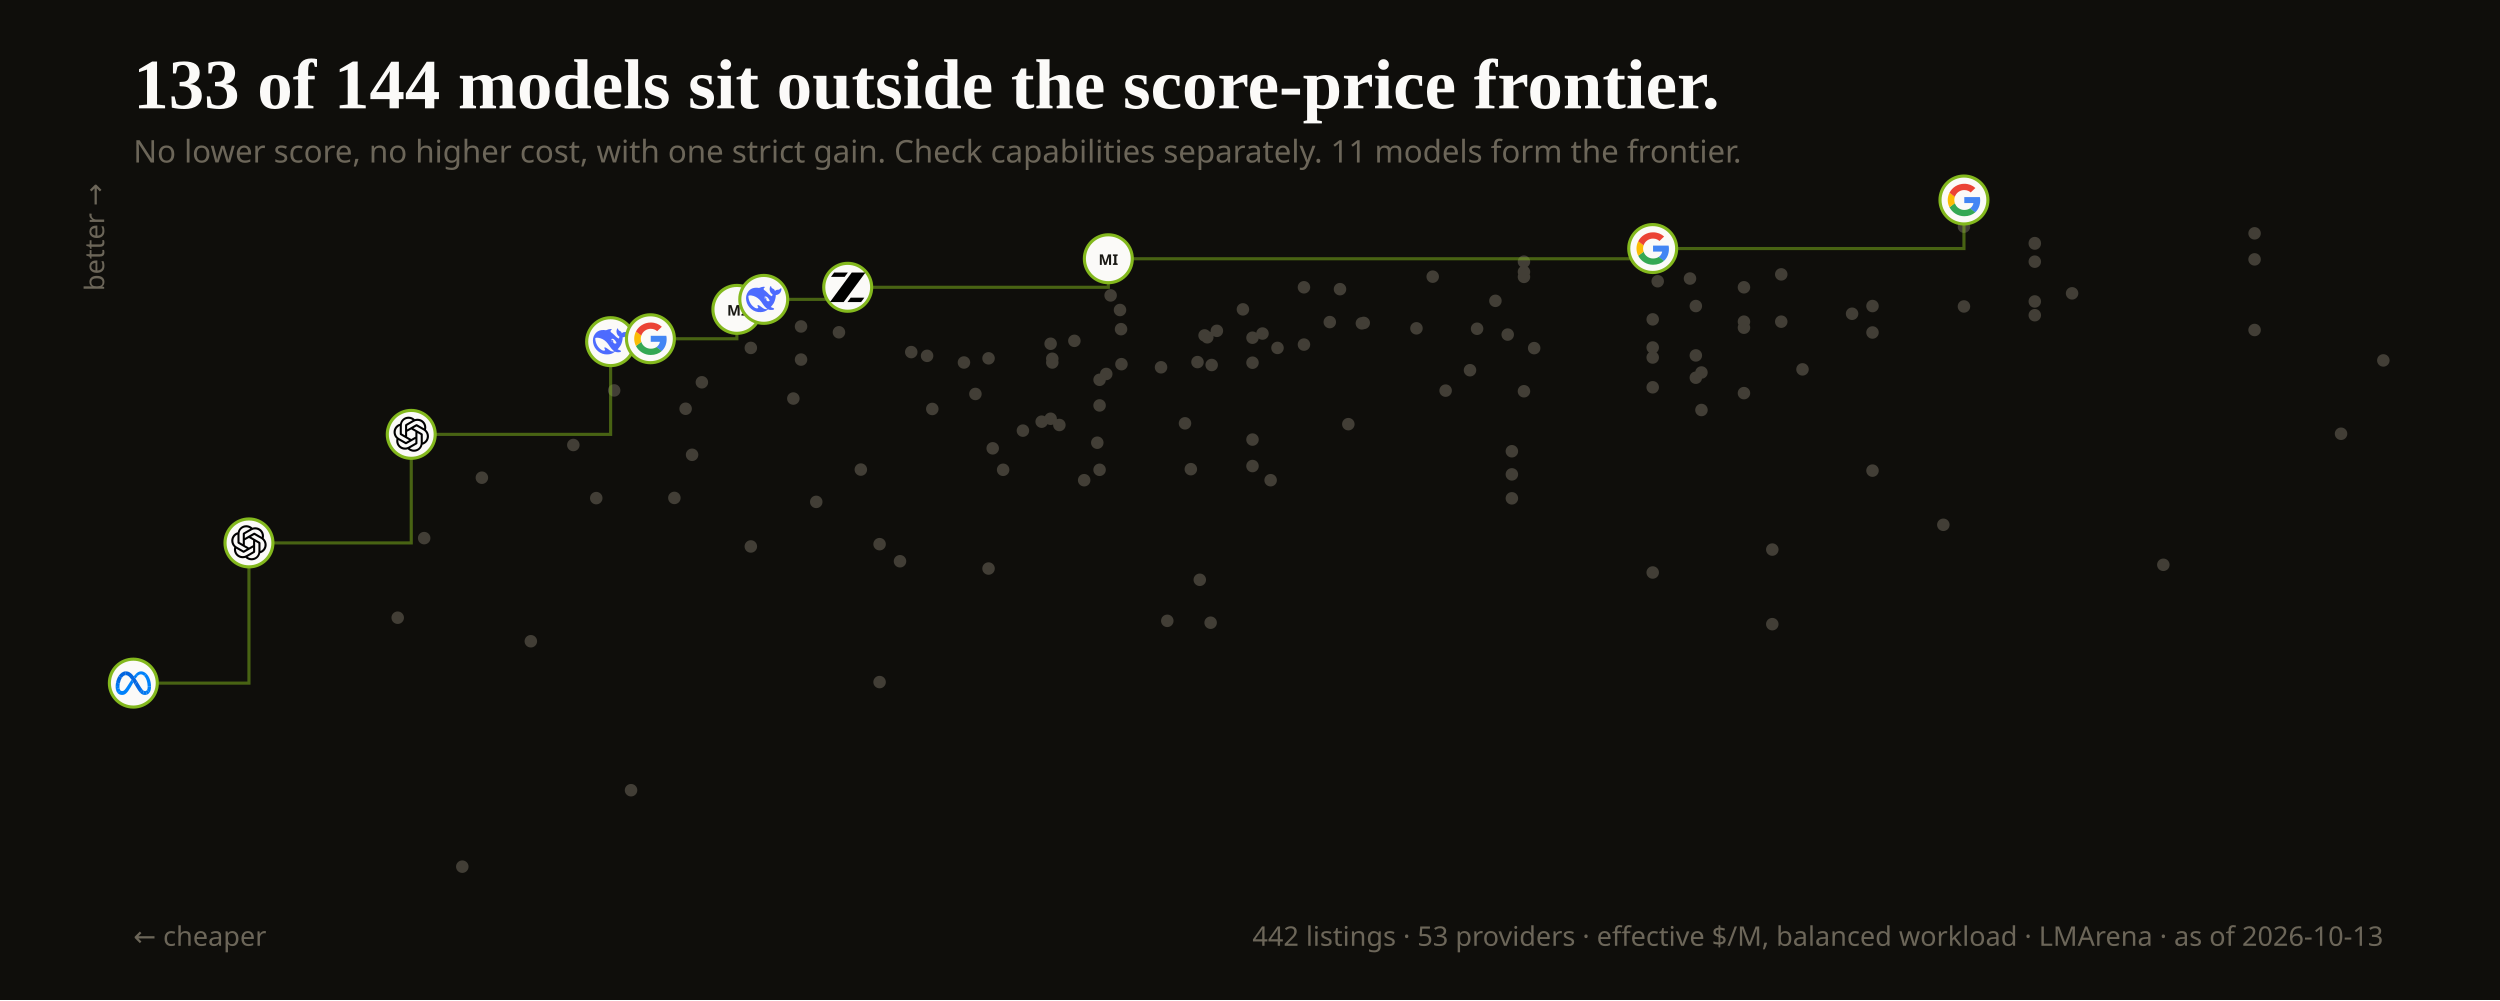
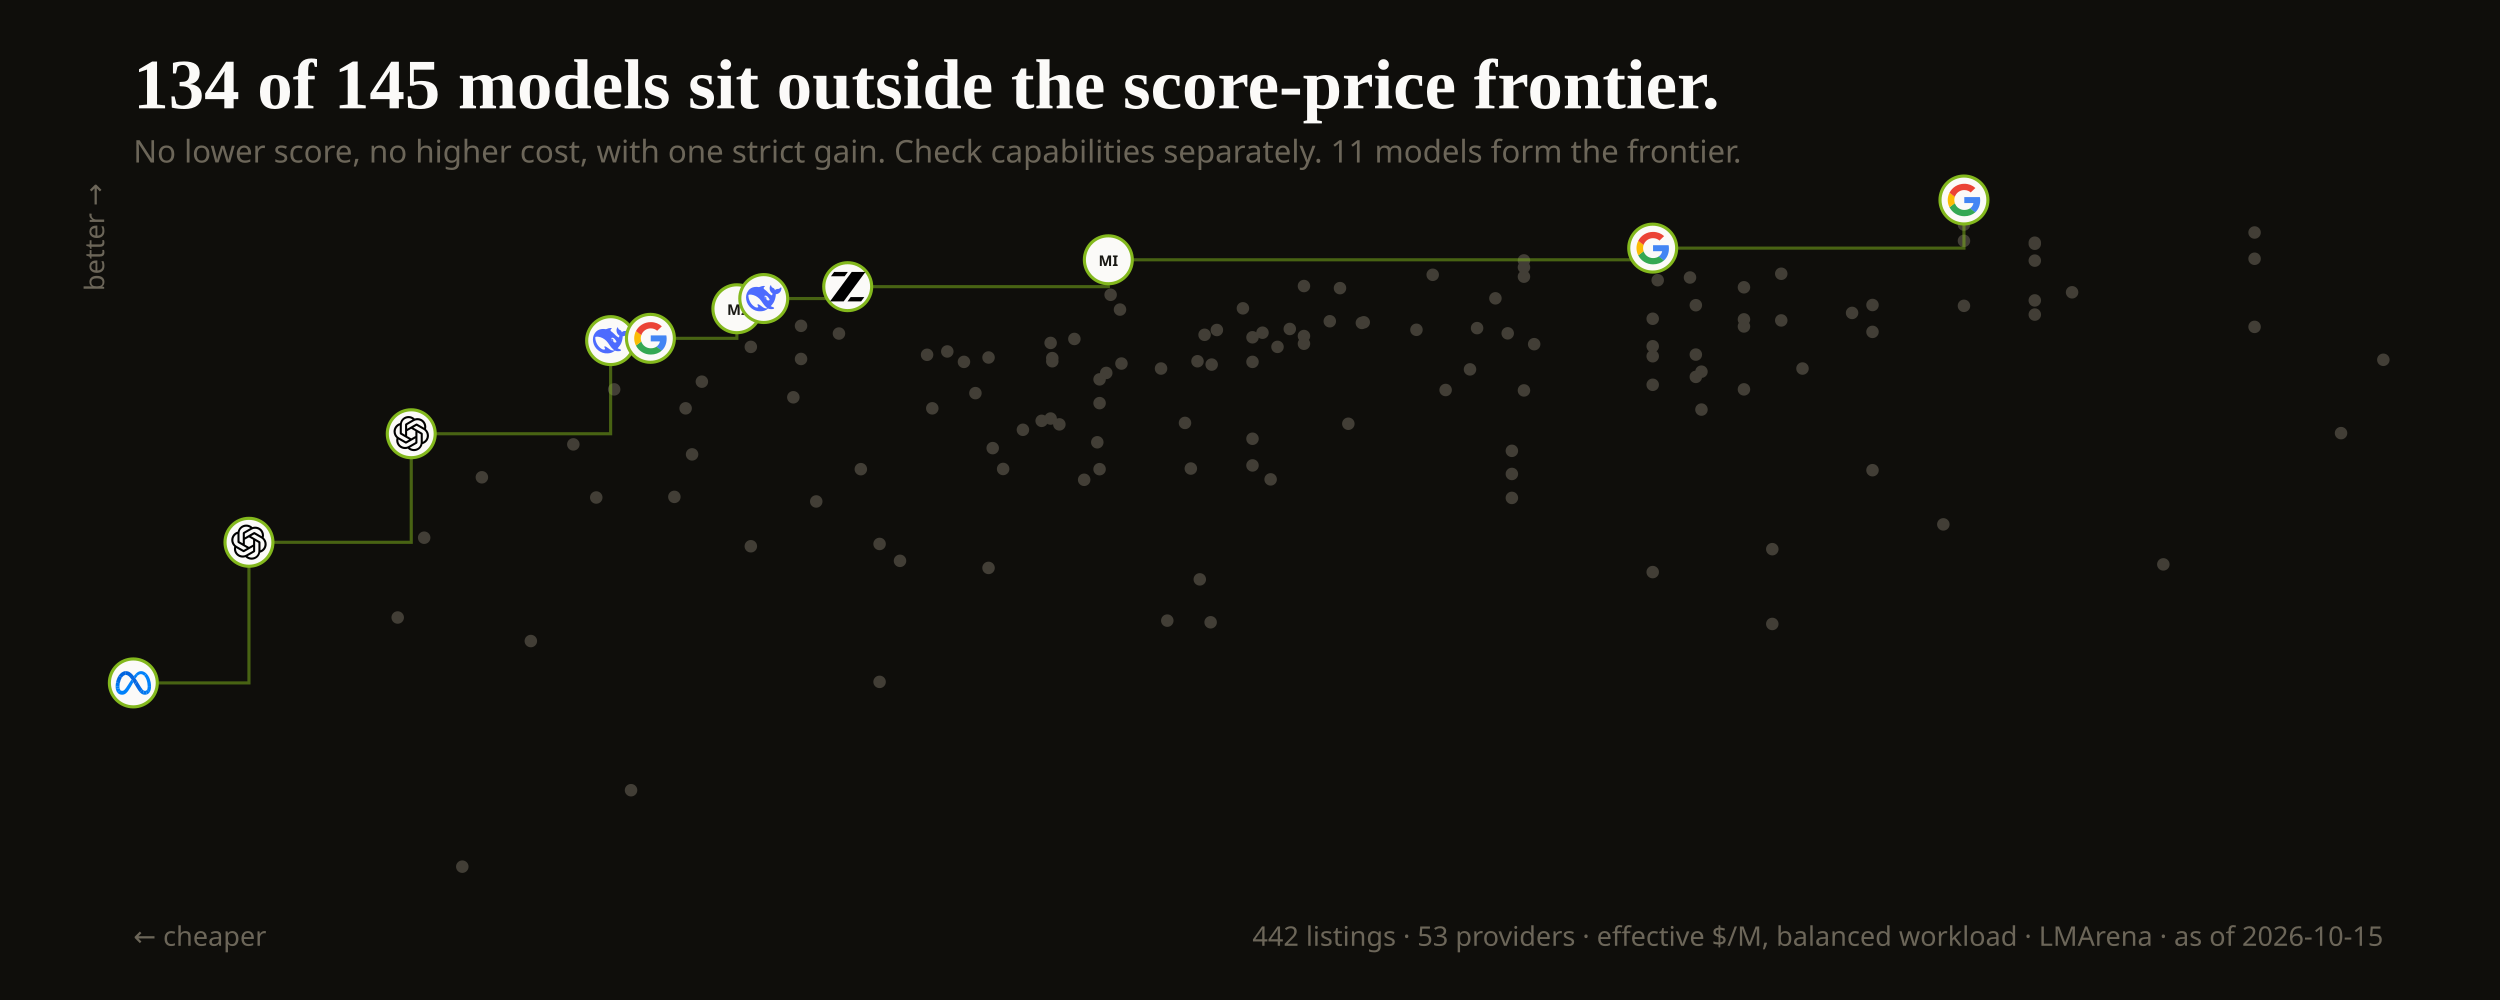
- <svg xmlns="http://www.w3.org/2000/svg" viewBox="0 0 1200 480" width="1200" height="480" role="img" aria-label="133 of 144 rated, priced models are off the score-price frontier. 11 are on it. Capability requirements are separate.">
+ <svg xmlns="http://www.w3.org/2000/svg" viewBox="0 0 1200 480" width="1200" height="480" role="img" aria-label="134 of 145 rated, priced models are off the score-price frontier. 11 are on it. Capability requirements are separate.">
  <rect width="1200" height="480" fill="#0F0E0B" />
-   <text x="64" y="52" fill="#FBFAF8" font-family="Georgia, 'Times New Roman', serif" font-size="34" font-weight="600">133 of 144 models sit outside the score-price frontier.</text>
+   <text x="64" y="52" fill="#FBFAF8" font-family="Georgia, 'Times New Roman', serif" font-size="34" font-weight="600">134 of 145 models sit outside the score-price frontier.</text>
  <text x="64" y="78" fill="#6C6659" font-family="system-ui, sans-serif" font-size="15">No lower score, no higher cost, with one strict gain. Check capabilities separately. 11 models form the frontier.</text>
-   <path d="M679.9 157.6m-3 0a3 3 0 1 0 6 0a3 3 0 1 0 -6 0M736.4 167.1m-3 0a3 3 0 1 0 6 0a3 3 0 1 0 -6 0M837.1 154.4m-3 0a3 3 0 1 0 6 0a3 3 0 1 0 -6 0M837.1 137.9m-3 0a3 3 0 1 0 6 0a3 3 0 1 0 -6 0M380.8 191.3m-3 0a3 3 0 1 0 6 0a3 3 0 1 0 -6 0M837.1 188.7m-3 0a3 3 0 1 0 6 0a3 3 0 1 0 -6 0M942.7 108.8m-3 0a3 3 0 1 0 6 0a3 3 0 1 0 -6 0M793.3 185.9m-3 0a3 3 0 1 0 6 0a3 3 0 1 0 -6 0M1082.2 158.4m-3 0a3 3 0 1 0 6 0a3 3 0 1 0 -6 0M731.5 125.6m-3 0a3 3 0 1 0 6 0a3 3 0 1 0 -6 0M1082.2 112.0m-3 0a3 3 0 1 0 6 0a3 3 0 1 0 -6 0M286.2 239.1m-3 0a3 3 0 1 0 6 0a3 3 0 1 0 -6 0M625.9 137.9m-3 0a3 3 0 1 0 6 0a3 3 0 1 0 -6 0M538.1 158.0m-3 0a3 3 0 1 0 6 0a3 3 0 1 0 -6 0M793.3 128.0m-3 0a3 3 0 1 0 6 0a3 3 0 1 0 -6 0M793.3 166.8m-3 0a3 3 0 1 0 6 0a3 3 0 1 0 -6 0M527.8 194.6m-3 0a3 3 0 1 0 6 0a3 3 0 1 0 -6 0M731.5 130.5m-3 0a3 3 0 1 0 6 0a3 3 0 1 0 -6 0M557.3 176.3m-3 0a3 3 0 1 0 6 0a3 3 0 1 0 -6 0M976.7 116.9m-3 0a3 3 0 1 0 6 0a3 3 0 1 0 -6 0M687.7 132.8m-3 0a3 3 0 1 0 6 0a3 3 0 1 0 -6 0M601.2 162.1m-3 0a3 3 0 1 0 6 0a3 3 0 1 0 -6 0M709.0 157.8m-3 0a3 3 0 1 0 6 0a3 3 0 1 0 -6 0M795.7 135.0m-3 0a3 3 0 1 0 6 0a3 3 0 1 0 -6 0M731.5 132.9m-3 0a3 3 0 1 0 6 0a3 3 0 1 0 -6 0M504.3 165.0m-3 0a3 3 0 1 0 6 0a3 3 0 1 0 -6 0M855.0 154.4m-3 0a3 3 0 1 0 6 0a3 3 0 1 0 -6 0M942.7 147.1m-3 0a3 3 0 1 0 6 0a3 3 0 1 0 -6 0M793.3 153.3m-3 0a3 3 0 1 0 6 0a3 3 0 1 0 -6 0M402.7 159.5m-3 0a3 3 0 1 0 6 0a3 3 0 1 0 -6 0M837.1 157.3m-3 0a3 3 0 1 0 6 0a3 3 0 1 0 -6 0M643.2 138.8m-3 0a3 3 0 1 0 6 0a3 3 0 1 0 -6 0M1082.2 124.5m-3 0a3 3 0 1 0 6 0a3 3 0 1 0 -6 0M537.6 148.8m-3 0a3 3 0 1 0 6 0a3 3 0 1 0 -6 0M515.7 163.6m-3 0a3 3 0 1 0 6 0a3 3 0 1 0 -6 0M976.7 144.7m-3 0a3 3 0 1 0 6 0a3 3 0 1 0 -6 0M811.2 133.7m-3 0a3 3 0 1 0 6 0a3 3 0 1 0 -6 0M693.9 187.5m-3 0a3 3 0 1 0 6 0a3 3 0 1 0 -6 0M793.3 171.6m-3 0a3 3 0 1 0 6 0a3 3 0 1 0 -6 0M994.6 140.8m-3 0a3 3 0 1 0 6 0a3 3 0 1 0 -6 0M654.6 155.0m-3 0a3 3 0 1 0 6 0a3 3 0 1 0 -6 0M533.1 141.8m-3 0a3 3 0 1 0 6 0a3 3 0 1 0 -6 0M360.4 167.0m-3 0a3 3 0 1 0 6 0a3 3 0 1 0 -6 0M596.6 148.5m-3 0a3 3 0 1 0 6 0a3 3 0 1 0 -6 0M976.7 125.6m-3 0a3 3 0 1 0 6 0a3 3 0 1 0 -6 0M717.8 144.4m-3 0a3 3 0 1 0 6 0a3 3 0 1 0 -6 0M384.5 156.7m-3 0a3 3 0 1 0 6 0a3 3 0 1 0 -6 0M578.2 161.0m-3 0a3 3 0 1 0 6 0a3 3 0 1 0 -6 0M723.7 160.6m-3 0a3 3 0 1 0 6 0a3 3 0 1 0 -6 0M481.5 225.5m-3 0a3 3 0 1 0 6 0a3 3 0 1 0 -6 0M527.8 182.3m-3 0a3 3 0 1 0 6 0a3 3 0 1 0 -6 0M508.5 204.0m-3 0a3 3 0 1 0 6 0a3 3 0 1 0 -6 0M705.6 177.7m-3 0a3 3 0 1 0 6 0a3 3 0 1 0 -6 0M889.0 150.6m-3 0a3 3 0 1 0 6 0a3 3 0 1 0 -6 0M476.5 215.2m-3 0a3 3 0 1 0 6 0a3 3 0 1 0 -6 0M538.3 174.8m-3 0a3 3 0 1 0 6 0a3 3 0 1 0 -6 0M468.2 189.1m-3 0a3 3 0 1 0 6 0a3 3 0 1 0 -6 0M531.0 179.5m-3 0a3 3 0 1 0 6 0a3 3 0 1 0 -6 0M574.8 173.8m-3 0a3 3 0 1 0 6 0a3 3 0 1 0 -6 0M294.8 187.4m-3 0a3 3 0 1 0 6 0a3 3 0 1 0 -6 0M855.0 131.7m-3 0a3 3 0 1 0 6 0a3 3 0 1 0 -6 0M898.8 146.9m-3 0a3 3 0 1 0 6 0a3 3 0 1 0 -6 0M606.0 160.1m-3 0a3 3 0 1 0 6 0a3 3 0 1 0 -6 0M526.7 212.5m-3 0a3 3 0 1 0 6 0a3 3 0 1 0 -6 0M638.3 154.6m-3 0a3 3 0 1 0 6 0a3 3 0 1 0 -6 0M976.7 116.7m-3 0a3 3 0 1 0 6 0a3 3 0 1 0 -6 0M336.9 183.5m-3 0a3 3 0 1 0 6 0a3 3 0 1 0 -6 0M653.7 155.2m-3 0a3 3 0 1 0 6 0a3 3 0 1 0 -6 0M332.2 218.3m-3 0a3 3 0 1 0 6 0a3 3 0 1 0 -6 0M579.5 161.9m-3 0a3 3 0 1 0 6 0a3 3 0 1 0 -6 0M865.2 177.3m-3 0a3 3 0 1 0 6 0a3 3 0 1 0 -6 0M504.3 201.0m-3 0a3 3 0 1 0 6 0a3 3 0 1 0 -6 0M601.2 211.0m-3 0a3 3 0 1 0 6 0a3 3 0 1 0 -6 0M437.4 169.0m-3 0a3 3 0 1 0 6 0a3 3 0 1 0 -6 0M976.7 151.3m-3 0a3 3 0 1 0 6 0a3 3 0 1 0 -6 0M814.0 170.6m-3 0a3 3 0 1 0 6 0a3 3 0 1 0 -6 0M527.8 225.5m-3 0a3 3 0 1 0 6 0a3 3 0 1 0 -6 0M731.5 187.8m-3 0a3 3 0 1 0 6 0a3 3 0 1 0 -6 0M584.1 158.8m-3 0a3 3 0 1 0 6 0a3 3 0 1 0 -6 0M898.8 159.6m-3 0a3 3 0 1 0 6 0a3 3 0 1 0 -6 0M445.0 170.8m-3 0a3 3 0 1 0 6 0a3 3 0 1 0 -6 0M474.5 172.0m-3 0a3 3 0 1 0 6 0a3 3 0 1 0 -6 0M505.1 174.0m-3 0a3 3 0 1 0 6 0a3 3 0 1 0 -6 0M491.0 206.7m-3 0a3 3 0 1 0 6 0a3 3 0 1 0 -6 0M462.7 174.0m-3 0a3 3 0 1 0 6 0a3 3 0 1 0 -6 0M505.1 172.2m-3 0a3 3 0 1 0 6 0a3 3 0 1 0 -6 0M609.9 230.5m-3 0a3 3 0 1 0 6 0a3 3 0 1 0 -6 0M814.0 181.3m-3 0a3 3 0 1 0 6 0a3 3 0 1 0 -6 0M568.8 203.2m-3 0a3 3 0 1 0 6 0a3 3 0 1 0 -6 0M323.7 239.0m-3 0a3 3 0 1 0 6 0a3 3 0 1 0 -6 0M1144.0 173.0m-3 0a3 3 0 1 0 6 0a3 3 0 1 0 -6 0M329.1 196.2m-3 0a3 3 0 1 0 6 0a3 3 0 1 0 -6 0M625.9 165.4m-3 0a3 3 0 1 0 6 0a3 3 0 1 0 -6 0M447.5 196.3m-3 0a3 3 0 1 0 6 0a3 3 0 1 0 -6 0M581.6 175.2m-3 0a3 3 0 1 0 6 0a3 3 0 1 0 -6 0M384.5 172.6m-3 0a3 3 0 1 0 6 0a3 3 0 1 0 -6 0M601.2 223.7m-3 0a3 3 0 1 0 6 0a3 3 0 1 0 -6 0M601.2 174.1m-3 0a3 3 0 1 0 6 0a3 3 0 1 0 -6 0M814.0 146.9m-3 0a3 3 0 1 0 6 0a3 3 0 1 0 -6 0M613.2 167.0m-3 0a3 3 0 1 0 6 0a3 3 0 1 0 -6 0M898.8 225.9m-3 0a3 3 0 1 0 6 0a3 3 0 1 0 -6 0M391.8 240.9m-3 0a3 3 0 1 0 6 0a3 3 0 1 0 -6 0M413.2 225.4m-3 0a3 3 0 1 0 6 0a3 3 0 1 0 -6 0M816.7 178.8m-3 0a3 3 0 1 0 6 0a3 3 0 1 0 -6 0M725.7 216.6m-3 0a3 3 0 1 0 6 0a3 3 0 1 0 -6 0M816.7 196.8m-3 0a3 3 0 1 0 6 0a3 3 0 1 0 -6 0M571.6 225.2m-3 0a3 3 0 1 0 6 0a3 3 0 1 0 -6 0M360.4 262.3m-3 0a3 3 0 1 0 6 0a3 3 0 1 0 -6 0M500.0 202.4m-3 0a3 3 0 1 0 6 0a3 3 0 1 0 -6 0M203.6 258.3m-3 0a3 3 0 1 0 6 0a3 3 0 1 0 -6 0M231.3 229.3m-3 0a3 3 0 1 0 6 0a3 3 0 1 0 -6 0M275.2 213.6m-3 0a3 3 0 1 0 6 0a3 3 0 1 0 -6 0M725.7 227.7m-3 0a3 3 0 1 0 6 0a3 3 0 1 0 -6 0M725.7 239.2m-3 0a3 3 0 1 0 6 0a3 3 0 1 0 -6 0M190.9 296.5m-3 0a3 3 0 1 0 6 0a3 3 0 1 0 -6 0M647.2 203.6m-3 0a3 3 0 1 0 6 0a3 3 0 1 0 -6 0M254.8 307.8m-3 0a3 3 0 1 0 6 0a3 3 0 1 0 -6 0M520.4 230.5m-3 0a3 3 0 1 0 6 0a3 3 0 1 0 -6 0M1123.7 208.2m-3 0a3 3 0 1 0 6 0a3 3 0 1 0 -6 0M432.0 269.4m-3 0a3 3 0 1 0 6 0a3 3 0 1 0 -6 0M793.3 274.8m-3 0a3 3 0 1 0 6 0a3 3 0 1 0 -6 0M581.1 298.9m-3 0a3 3 0 1 0 6 0a3 3 0 1 0 -6 0M221.9 416.0m-3 0a3 3 0 1 0 6 0a3 3 0 1 0 -6 0M302.9 379.3m-3 0a3 3 0 1 0 6 0a3 3 0 1 0 -6 0M474.5 272.9m-3 0a3 3 0 1 0 6 0a3 3 0 1 0 -6 0M422.2 327.4m-3 0a3 3 0 1 0 6 0a3 3 0 1 0 -6 0M850.7 299.6m-3 0a3 3 0 1 0 6 0a3 3 0 1 0 -6 0M850.7 263.8m-3 0a3 3 0 1 0 6 0a3 3 0 1 0 -6 0M575.9 278.3m-3 0a3 3 0 1 0 6 0a3 3 0 1 0 -6 0M422.2 261.2m-3 0a3 3 0 1 0 6 0a3 3 0 1 0 -6 0M560.3 298.0m-3 0a3 3 0 1 0 6 0a3 3 0 1 0 -6 0M932.8 251.9m-3 0a3 3 0 1 0 6 0a3 3 0 1 0 -6 0M1038.4 271.1m-3 0a3 3 0 1 0 6 0a3 3 0 1 0 -6 0" fill="#6C6659" fill-opacity="0.55" />
-   <path d="M64.0 327.9L119.5 327.9L119.5 260.6L197.4 260.6L197.4 208.5L293.1 208.5L293.1 164.0L312.2 164.0L312.2 162.6L353.7 162.6L353.7 148.5L366.6 148.5L366.6 143.7L406.9 143.7L406.9 137.9L532.0 137.9L532.0 124.2L793.3 124.2L793.3 119.3L942.7 119.3L942.7 96.0" fill="none" stroke="#83B81D" stroke-width="1.5" stroke-opacity="0.5" />
-   <circle cx="64.0" cy="327.9" r="11.5" fill="#FBFAF8" />
-   <circle cx="64.0" cy="327.9" r="11.5" fill="none" stroke="#83B81D" stroke-width="1.5" />
-   <svg x="55.5" y="319.4" width="17" height="17" viewBox="0 0 24 24">
+   <path d="M942.7 115.6m-3 0a3 3 0 1 0 6 0a3 3 0 1 0 -6 0M679.9 158.3m-3 0a3 3 0 1 0 6 0a3 3 0 1 0 -6 0M736.4 165.2m-3 0a3 3 0 1 0 6 0a3 3 0 1 0 -6 0M837.1 153.3m-3 0a3 3 0 1 0 6 0a3 3 0 1 0 -6 0M837.1 137.9m-3 0a3 3 0 1 0 6 0a3 3 0 1 0 -6 0M380.8 190.7m-3 0a3 3 0 1 0 6 0a3 3 0 1 0 -6 0M837.1 186.9m-3 0a3 3 0 1 0 6 0a3 3 0 1 0 -6 0M942.7 107.8m-3 0a3 3 0 1 0 6 0a3 3 0 1 0 -6 0M793.3 184.7m-3 0a3 3 0 1 0 6 0a3 3 0 1 0 -6 0M1082.2 156.9m-3 0a3 3 0 1 0 6 0a3 3 0 1 0 -6 0M731.5 125.0m-3 0a3 3 0 1 0 6 0a3 3 0 1 0 -6 0M1082.2 111.6m-3 0a3 3 0 1 0 6 0a3 3 0 1 0 -6 0M286.2 238.8m-3 0a3 3 0 1 0 6 0a3 3 0 1 0 -6 0M625.9 137.3m-3 0a3 3 0 1 0 6 0a3 3 0 1 0 -6 0M619.1 157.9m-3 0a3 3 0 1 0 6 0a3 3 0 1 0 -6 0M793.3 126.8m-3 0a3 3 0 1 0 6 0a3 3 0 1 0 -6 0M793.3 166.2m-3 0a3 3 0 1 0 6 0a3 3 0 1 0 -6 0M527.8 193.5m-3 0a3 3 0 1 0 6 0a3 3 0 1 0 -6 0M731.5 128.3m-3 0a3 3 0 1 0 6 0a3 3 0 1 0 -6 0M557.3 176.9m-3 0a3 3 0 1 0 6 0a3 3 0 1 0 -6 0M976.7 116.5m-3 0a3 3 0 1 0 6 0a3 3 0 1 0 -6 0M687.7 131.9m-3 0a3 3 0 1 0 6 0a3 3 0 1 0 -6 0M601.2 161.9m-3 0a3 3 0 1 0 6 0a3 3 0 1 0 -6 0M709.0 157.5m-3 0a3 3 0 1 0 6 0a3 3 0 1 0 -6 0M795.7 134.5m-3 0a3 3 0 1 0 6 0a3 3 0 1 0 -6 0M731.5 132.8m-3 0a3 3 0 1 0 6 0a3 3 0 1 0 -6 0M504.3 164.6m-3 0a3 3 0 1 0 6 0a3 3 0 1 0 -6 0M855.0 153.8m-3 0a3 3 0 1 0 6 0a3 3 0 1 0 -6 0M942.7 146.8m-3 0a3 3 0 1 0 6 0a3 3 0 1 0 -6 0M793.3 153.0m-3 0a3 3 0 1 0 6 0a3 3 0 1 0 -6 0M402.7 160.1m-3 0a3 3 0 1 0 6 0a3 3 0 1 0 -6 0M837.1 156.7m-3 0a3 3 0 1 0 6 0a3 3 0 1 0 -6 0M643.2 138.3m-3 0a3 3 0 1 0 6 0a3 3 0 1 0 -6 0M1082.2 124.2m-3 0a3 3 0 1 0 6 0a3 3 0 1 0 -6 0M537.6 148.6m-3 0a3 3 0 1 0 6 0a3 3 0 1 0 -6 0M515.7 162.7m-3 0a3 3 0 1 0 6 0a3 3 0 1 0 -6 0M976.7 144.2m-3 0a3 3 0 1 0 6 0a3 3 0 1 0 -6 0M811.2 133.2m-3 0a3 3 0 1 0 6 0a3 3 0 1 0 -6 0M693.9 187.2m-3 0a3 3 0 1 0 6 0a3 3 0 1 0 -6 0M793.3 171.0m-3 0a3 3 0 1 0 6 0a3 3 0 1 0 -6 0M994.6 140.3m-3 0a3 3 0 1 0 6 0a3 3 0 1 0 -6 0M654.6 154.7m-3 0a3 3 0 1 0 6 0a3 3 0 1 0 -6 0M533.1 141.5m-3 0a3 3 0 1 0 6 0a3 3 0 1 0 -6 0M360.4 166.5m-3 0a3 3 0 1 0 6 0a3 3 0 1 0 -6 0M596.6 148.0m-3 0a3 3 0 1 0 6 0a3 3 0 1 0 -6 0M976.7 125.1m-3 0a3 3 0 1 0 6 0a3 3 0 1 0 -6 0M717.8 143.2m-3 0a3 3 0 1 0 6 0a3 3 0 1 0 -6 0M384.5 156.4m-3 0a3 3 0 1 0 6 0a3 3 0 1 0 -6 0M578.2 160.7m-3 0a3 3 0 1 0 6 0a3 3 0 1 0 -6 0M723.7 160.0m-3 0a3 3 0 1 0 6 0a3 3 0 1 0 -6 0M481.5 225.1m-3 0a3 3 0 1 0 6 0a3 3 0 1 0 -6 0M527.8 182.1m-3 0a3 3 0 1 0 6 0a3 3 0 1 0 -6 0M508.5 203.7m-3 0a3 3 0 1 0 6 0a3 3 0 1 0 -6 0M705.6 177.3m-3 0a3 3 0 1 0 6 0a3 3 0 1 0 -6 0M889.0 150.2m-3 0a3 3 0 1 0 6 0a3 3 0 1 0 -6 0M476.5 215.1m-3 0a3 3 0 1 0 6 0a3 3 0 1 0 -6 0M538.3 174.5m-3 0a3 3 0 1 0 6 0a3 3 0 1 0 -6 0M468.2 188.7m-3 0a3 3 0 1 0 6 0a3 3 0 1 0 -6 0M531.0 179.0m-3 0a3 3 0 1 0 6 0a3 3 0 1 0 -6 0M574.8 173.4m-3 0a3 3 0 1 0 6 0a3 3 0 1 0 -6 0M294.8 186.9m-3 0a3 3 0 1 0 6 0a3 3 0 1 0 -6 0M855.0 131.4m-3 0a3 3 0 1 0 6 0a3 3 0 1 0 -6 0M898.8 146.4m-3 0a3 3 0 1 0 6 0a3 3 0 1 0 -6 0M606.0 159.7m-3 0a3 3 0 1 0 6 0a3 3 0 1 0 -6 0M526.7 212.3m-3 0a3 3 0 1 0 6 0a3 3 0 1 0 -6 0M638.3 154.2m-3 0a3 3 0 1 0 6 0a3 3 0 1 0 -6 0M976.7 117.0m-3 0a3 3 0 1 0 6 0a3 3 0 1 0 -6 0M336.9 183.2m-3 0a3 3 0 1 0 6 0a3 3 0 1 0 -6 0M653.7 155.0m-3 0a3 3 0 1 0 6 0a3 3 0 1 0 -6 0M332.2 218.1m-3 0a3 3 0 1 0 6 0a3 3 0 1 0 -6 0M625.9 161.3m-3 0a3 3 0 1 0 6 0a3 3 0 1 0 -6 0M865.2 176.9m-3 0a3 3 0 1 0 6 0a3 3 0 1 0 -6 0M504.3 200.9m-3 0a3 3 0 1 0 6 0a3 3 0 1 0 -6 0M601.2 210.6m-3 0a3 3 0 1 0 6 0a3 3 0 1 0 -6 0M454.7 168.7m-3 0a3 3 0 1 0 6 0a3 3 0 1 0 -6 0M976.7 151.0m-3 0a3 3 0 1 0 6 0a3 3 0 1 0 -6 0M814.0 170.2m-3 0a3 3 0 1 0 6 0a3 3 0 1 0 -6 0M527.8 225.2m-3 0a3 3 0 1 0 6 0a3 3 0 1 0 -6 0M731.5 187.4m-3 0a3 3 0 1 0 6 0a3 3 0 1 0 -6 0M584.1 158.4m-3 0a3 3 0 1 0 6 0a3 3 0 1 0 -6 0M898.8 159.3m-3 0a3 3 0 1 0 6 0a3 3 0 1 0 -6 0M445.0 170.3m-3 0a3 3 0 1 0 6 0a3 3 0 1 0 -6 0M474.5 171.6m-3 0a3 3 0 1 0 6 0a3 3 0 1 0 -6 0M505.1 173.4m-3 0a3 3 0 1 0 6 0a3 3 0 1 0 -6 0M491.0 206.3m-3 0a3 3 0 1 0 6 0a3 3 0 1 0 -6 0M462.7 173.7m-3 0a3 3 0 1 0 6 0a3 3 0 1 0 -6 0M505.1 171.9m-3 0a3 3 0 1 0 6 0a3 3 0 1 0 -6 0M609.9 230.1m-3 0a3 3 0 1 0 6 0a3 3 0 1 0 -6 0M814.0 180.9m-3 0a3 3 0 1 0 6 0a3 3 0 1 0 -6 0M568.8 203.0m-3 0a3 3 0 1 0 6 0a3 3 0 1 0 -6 0M323.7 238.5m-3 0a3 3 0 1 0 6 0a3 3 0 1 0 -6 0M1144.0 172.7m-3 0a3 3 0 1 0 6 0a3 3 0 1 0 -6 0M329.1 196.0m-3 0a3 3 0 1 0 6 0a3 3 0 1 0 -6 0M625.9 165.0m-3 0a3 3 0 1 0 6 0a3 3 0 1 0 -6 0M447.5 196.0m-3 0a3 3 0 1 0 6 0a3 3 0 1 0 -6 0M581.6 175.0m-3 0a3 3 0 1 0 6 0a3 3 0 1 0 -6 0M384.5 172.3m-3 0a3 3 0 1 0 6 0a3 3 0 1 0 -6 0M601.2 223.4m-3 0a3 3 0 1 0 6 0a3 3 0 1 0 -6 0M601.2 173.7m-3 0a3 3 0 1 0 6 0a3 3 0 1 0 -6 0M814.0 146.5m-3 0a3 3 0 1 0 6 0a3 3 0 1 0 -6 0M613.2 166.5m-3 0a3 3 0 1 0 6 0a3 3 0 1 0 -6 0M898.8 225.7m-3 0a3 3 0 1 0 6 0a3 3 0 1 0 -6 0M391.8 240.7m-3 0a3 3 0 1 0 6 0a3 3 0 1 0 -6 0M413.2 225.2m-3 0a3 3 0 1 0 6 0a3 3 0 1 0 -6 0M816.7 178.4m-3 0a3 3 0 1 0 6 0a3 3 0 1 0 -6 0M725.7 216.4m-3 0a3 3 0 1 0 6 0a3 3 0 1 0 -6 0M816.7 196.6m-3 0a3 3 0 1 0 6 0a3 3 0 1 0 -6 0M571.6 224.9m-3 0a3 3 0 1 0 6 0a3 3 0 1 0 -6 0M360.4 262.2m-3 0a3 3 0 1 0 6 0a3 3 0 1 0 -6 0M500.0 202.0m-3 0a3 3 0 1 0 6 0a3 3 0 1 0 -6 0M203.6 258.1m-3 0a3 3 0 1 0 6 0a3 3 0 1 0 -6 0M231.3 229.1m-3 0a3 3 0 1 0 6 0a3 3 0 1 0 -6 0M275.2 213.3m-3 0a3 3 0 1 0 6 0a3 3 0 1 0 -6 0M725.7 227.5m-3 0a3 3 0 1 0 6 0a3 3 0 1 0 -6 0M725.7 239.0m-3 0a3 3 0 1 0 6 0a3 3 0 1 0 -6 0M190.9 296.4m-3 0a3 3 0 1 0 6 0a3 3 0 1 0 -6 0M647.2 203.4m-3 0a3 3 0 1 0 6 0a3 3 0 1 0 -6 0M254.8 307.7m-3 0a3 3 0 1 0 6 0a3 3 0 1 0 -6 0M520.4 230.3m-3 0a3 3 0 1 0 6 0a3 3 0 1 0 -6 0M1123.7 207.9m-3 0a3 3 0 1 0 6 0a3 3 0 1 0 -6 0M432.0 269.2m-3 0a3 3 0 1 0 6 0a3 3 0 1 0 -6 0M793.3 274.6m-3 0a3 3 0 1 0 6 0a3 3 0 1 0 -6 0M581.1 298.7m-3 0a3 3 0 1 0 6 0a3 3 0 1 0 -6 0M221.9 416.0m-3 0a3 3 0 1 0 6 0a3 3 0 1 0 -6 0M302.9 379.3m-3 0a3 3 0 1 0 6 0a3 3 0 1 0 -6 0M474.5 272.6m-3 0a3 3 0 1 0 6 0a3 3 0 1 0 -6 0M422.2 327.3m-3 0a3 3 0 1 0 6 0a3 3 0 1 0 -6 0M850.7 299.5m-3 0a3 3 0 1 0 6 0a3 3 0 1 0 -6 0M850.7 263.6m-3 0a3 3 0 1 0 6 0a3 3 0 1 0 -6 0M575.9 278.1m-3 0a3 3 0 1 0 6 0a3 3 0 1 0 -6 0M422.2 261.1m-3 0a3 3 0 1 0 6 0a3 3 0 1 0 -6 0M560.3 297.9m-3 0a3 3 0 1 0 6 0a3 3 0 1 0 -6 0M932.8 251.7m-3 0a3 3 0 1 0 6 0a3 3 0 1 0 -6 0M1038.4 270.9m-3 0a3 3 0 1 0 6 0a3 3 0 1 0 -6 0" fill="#6C6659" fill-opacity="0.55" />
+   <path d="M64.0 327.8L119.5 327.8L119.5 260.3L197.4 260.3L197.4 208.2L293.1 208.2L293.1 163.5L312.2 163.5L312.2 162.4L353.7 162.4L353.7 148.2L366.6 148.2L366.6 143.3L406.9 143.3L406.9 137.6L532.0 137.6L532.0 124.7L793.3 124.7L793.3 119.1L942.7 119.1L942.7 96.0" fill="none" stroke="#83B81D" stroke-width="1.5" stroke-opacity="0.5" />
+   <circle cx="64.0" cy="327.8" r="11.5" fill="#FBFAF8" />
+   <circle cx="64.0" cy="327.8" r="11.5" fill="none" stroke="#83B81D" stroke-width="1.5" />
+   <svg x="55.5" y="319.3" width="17" height="17" viewBox="0 0 24 24">
    <path d="M6.897 4h-.024l-.031 2.615h.022c1.715 0 3.046 1.357 5.94 6.246l.175.297.012.02 1.62-2.438-.012-.019a48.763 48.763 0 00-1.098-1.716 28.01 28.01 0 00-1.175-1.629C10.413 4.932 8.812 4 6.896 4z" fill="url(#lobe-icons-meta-0-_R_0_)" />
    <path d="M6.873 4C4.95 4.01 3.247 5.258 2.02 7.17a4.352 4.352 0 00-.01.017l2.254 1.231.011-.017c.718-1.083 1.61-1.774 2.568-1.785h.021L6.896 4h-.023z" fill="url(#lobe-icons-meta-1-_R_0_)" />
    <path d="M2.019 7.17l-.011.017C1.2 8.447.598 9.995.274 11.664l-.005.022 2.534.6.004-.022c.27-1.467.786-2.828 1.456-3.845l.011-.017L2.02 7.17z" fill="url(#lobe-icons-meta-2-_R_0_)" />
    <path d="M2.807 12.264l-2.533-.6-.005.022c-.177.918-.267 1.851-.269 2.786v.023l2.598.233v-.023a12.591 12.591 0 01.21-2.44z" fill="url(#lobe-icons-meta-3-_R_0_)" />
    <path d="M2.677 15.537a5.462 5.462 0 01-.079-.813v-.022L0 14.468v.024a8.89 8.89 0 00.146 1.652l2.535-.585a4.106 4.106 0 01-.004-.022z" fill="url(#lobe-icons-meta-4-_R_0_)" />
    <path d="M3.27 16.89c-.284-.31-.484-.756-.589-1.328l-.004-.021-2.535.585.004.021c.192 1.01.568 1.85 1.106 2.487l.014.017 2.018-1.745a2.106 2.106 0 01-.015-.016z" fill="url(#lobe-icons-meta-5-_R_0_)" />
    <path d="M10.78 9.654c-1.528 2.35-2.454 3.825-2.454 3.825-2.035 3.2-2.739 3.917-3.871 3.917a1.545 1.545 0 01-1.186-.508l-2.017 1.744.014.017C2.01 19.518 3.058 20 4.356 20c1.963 0 3.374-.928 5.884-5.33l1.766-3.13a41.283 41.283 0 00-1.227-1.886z" fill="#0082FB" />
    <path d="M13.502 5.946l-.016.016c-.4.43-.786.908-1.16 1.416.378.483.768 1.024 1.175 1.63.48-.743.928-1.345 1.367-1.807l.016-.016-1.382-1.24z" fill="url(#lobe-icons-meta-6-_R_0_)" />
    <path d="M20.918 5.713C19.853 4.633 18.583 4 17.225 4c-1.432 0-2.637.787-3.723 1.944l-.016.016 1.382 1.24.016-.017c.715-.747 1.408-1.12 2.176-1.12.826 0 1.6.39 2.27 1.075l.015.016 1.589-1.425-.016-.016z" fill="#0082FB" />
    <path d="M23.998 14.125c-.06-3.467-1.27-6.566-3.064-8.396l-.016-.016-1.588 1.424.015.016c1.35 1.392 2.277 3.98 2.361 6.971v.023h2.292v-.022z" fill="url(#lobe-icons-meta-7-_R_0_)" />
    <path d="M23.998 14.15v-.023h-2.292v.022c.004.14.006.282.006.424 0 .815-.121 1.474-.368 1.95l-.011.022 1.708 1.782.013-.02c.62-.96.946-2.293.946-3.91 0-.083 0-.165-.002-.247z" fill="url(#lobe-icons-meta-8-_R_0_)" />
    <path d="M21.344 16.52l-.011.02c-.214.402-.519.67-.917.787l.778 2.462a3.493 3.493 0 00.438-.182 3.558 3.558 0 001.366-1.218l.044-.065.012-.02-1.71-1.784z" fill="url(#lobe-icons-meta-9-_R_0_)" />
    <path d="M19.92 17.393c-.262 0-.492-.039-.718-.14l-.798 2.522c.449.153.927.222 1.46.222.492 0 .943-.073 1.352-.215l-.78-2.462c-.167.05-.341.075-.517.073z" fill="url(#lobe-icons-meta-10-_R_0_)" />
    <path d="M18.323 16.534l-.014-.017-1.836 1.914.016.017c.637.682 1.246 1.105 1.937 1.337l.797-2.52c-.291-.125-.573-.353-.9-.731z" fill="url(#lobe-icons-meta-11-_R_0_)" />
    <path d="M18.309 16.515c-.55-.642-1.232-1.712-2.303-3.44l-1.396-2.336-.011-.02-1.62 2.438.012.02.989 1.668c.959 1.61 1.74 2.774 2.493 3.585l.016.016 1.834-1.914a2.353 2.353 0 01-.014-.017z" fill="url(#lobe-icons-meta-12-_R_0_)" />
    <defs>
      <linearGradient id="lobe-icons-meta-0-_R_0_" x1="75.897%" x2="26.312%" y1="89.199%" y2="12.194%">
        <stop offset=".06%" stop-color="#0867DF" />
        <stop offset="45.39%" stop-color="#0668E1" />
        <stop offset="85.91%" stop-color="#0064E0" />
      </linearGradient>
      <linearGradient id="lobe-icons-meta-1-_R_0_" x1="21.67%" x2="97.068%" y1="75.874%" y2="23.985%">
        <stop offset="13.23%" stop-color="#0064DF" />
        <stop offset="99.88%" stop-color="#0064E0" />
      </linearGradient>
      <linearGradient id="lobe-icons-meta-2-_R_0_" x1="38.263%" x2="60.895%" y1="89.127%" y2="16.131%">
        <stop offset="1.47%" stop-color="#0072EC" />
        <stop offset="68.81%" stop-color="#0064DF" />
      </linearGradient>
      <linearGradient id="lobe-icons-meta-3-_R_0_" x1="47.032%" x2="52.15%" y1="90.19%" y2="15.745%">
        <stop offset="7.31%" stop-color="#007CF6" />
        <stop offset="99.43%" stop-color="#0072EC" />
      </linearGradient>
      <linearGradient id="lobe-icons-meta-4-_R_0_" x1="52.155%" x2="47.591%" y1="58.301%" y2="37.004%">
        <stop offset="7.31%" stop-color="#007FF9" />
        <stop offset="100%" stop-color="#007CF6" />
      </linearGradient>
      <linearGradient id="lobe-icons-meta-5-_R_0_" x1="37.689%" x2="61.961%" y1="12.502%" y2="63.624%">
        <stop offset="7.31%" stop-color="#007FF9" />
        <stop offset="100%" stop-color="#0082FB" />
      </linearGradient>
      <linearGradient id="lobe-icons-meta-6-_R_0_" x1="34.808%" x2="62.313%" y1="68.859%" y2="23.174%">
        <stop offset="27.99%" stop-color="#007FF8" />
        <stop offset="91.41%" stop-color="#0082FB" />
      </linearGradient>
      <linearGradient id="lobe-icons-meta-7-_R_0_" x1="43.762%" x2="57.602%" y1="6.235%" y2="98.514%">
        <stop offset="0%" stop-color="#0082FB" />
        <stop offset="99.95%" stop-color="#0081FA" />
      </linearGradient>
      <linearGradient id="lobe-icons-meta-8-_R_0_" x1="60.055%" x2="39.88%" y1="4.661%" y2="69.077%">
        <stop offset="6.19%" stop-color="#0081FA" />
        <stop offset="100%" stop-color="#0080F9" />
      </linearGradient>
      <linearGradient id="lobe-icons-meta-9-_R_0_" x1="30.282%" x2="61.081%" y1="59.32%" y2="33.244%">
        <stop offset="0%" stop-color="#027AF3" />
        <stop offset="100%" stop-color="#0080F9" />
      </linearGradient>
      <linearGradient id="lobe-icons-meta-10-_R_0_" x1="20.433%" x2="82.112%" y1="50.001%" y2="50.001%">
        <stop offset="0%" stop-color="#0377EF" />
        <stop offset="99.94%" stop-color="#0279F1" />
      </linearGradient>
      <linearGradient id="lobe-icons-meta-11-_R_0_" x1="40.303%" x2="72.394%" y1="35.298%" y2="57.811%">
        <stop offset=".19%" stop-color="#0471E9" />
        <stop offset="100%" stop-color="#0377EF" />
      </linearGradient>
      <linearGradient id="lobe-icons-meta-12-_R_0_" x1="32.254%" x2="68.003%" y1="19.719%" y2="84.908%">
        <stop offset="27.65%" stop-color="#0867DF" />
        <stop offset="100%" stop-color="#0471E9" />
      </linearGradient>
    </defs>
  </svg>
-   <circle cx="119.5" cy="260.6" r="11.5" fill="#FBFAF8" />
-   <circle cx="119.5" cy="260.6" r="11.5" fill="none" stroke="#83B81D" stroke-width="1.5" />
-   <svg x="111.0" y="252.1" width="17" height="17" viewBox="0 0 24 24">
+   <circle cx="119.5" cy="260.3" r="11.5" fill="#FBFAF8" />
+   <circle cx="119.5" cy="260.3" r="11.5" fill="none" stroke="#83B81D" stroke-width="1.5" />
+   <svg x="111.0" y="251.8" width="17" height="17" viewBox="0 0 24 24">
    <path d="M9.205 8.658v-2.26c0-.19.072-.333.238-.428l4.543-2.616c.619-.357 1.356-.523 2.117-.523 2.854 0 4.662 2.212 4.662 4.566 0 .167 0 .357-.024.547l-4.71-2.759a.797.797 0 00-.856 0l-5.97 3.473zm10.609 8.8V12.06c0-.333-.143-.57-.429-.737l-5.97-3.473 1.95-1.118a.433.433 0 01.476 0l4.543 2.617c1.309.76 2.189 2.378 2.189 3.948 0 1.808-1.07 3.473-2.76 4.163zM7.802 12.703l-1.95-1.142c-.167-.095-.239-.238-.239-.428V5.899c0-2.545 1.95-4.472 4.591-4.472 1 0 1.927.333 2.712.928L8.23 5.067c-.285.166-.428.404-.428.737v6.898zM12 15.128l-2.795-1.57v-3.33L12 8.658l2.795 1.57v3.33L12 15.128zm1.796 7.23c-1 0-1.927-.332-2.712-.927l4.686-2.712c.285-.166.428-.404.428-.737v-6.898l1.974 1.142c.167.095.238.238.238.428v5.233c0 2.545-1.974 4.472-4.614 4.472zm-5.637-5.303l-4.544-2.617c-1.308-.761-2.188-2.378-2.188-3.948A4.482 4.482 0 014.21 6.327v5.423c0 .333.143.571.428.738l5.947 3.449-1.95 1.118a.432.432 0 01-.476 0zm-.262 3.9c-2.688 0-4.662-2.021-4.662-4.519 0-.19.024-.38.047-.57l4.686 2.71c.286.167.571.167.856 0l5.97-3.448v2.26c0 .19-.07.333-.237.428l-4.543 2.616c-.619.357-1.356.523-2.117.523zm5.899 2.83a5.947 5.947 0 005.827-4.756C22.287 18.339 24 15.84 24 13.296c0-1.665-.713-3.282-1.998-4.448.119-.5.19-.999.19-1.498 0-3.401-2.759-5.947-5.946-5.947-.642 0-1.26.095-1.88.31A5.962 5.962 0 0010.205 0a5.947 5.947 0 00-5.827 4.757C1.713 5.447 0 7.945 0 10.49c0 1.666.713 3.283 1.998 4.448-.119.5-.19 1-.19 1.499 0 3.401 2.759 5.946 5.946 5.946.642 0 1.26-.095 1.88-.309a5.96 5.96 0 004.162 1.713z" />
  </svg>
-   <circle cx="197.4" cy="208.5" r="11.5" fill="#FBFAF8" />
-   <circle cx="197.4" cy="208.5" r="11.5" fill="none" stroke="#83B81D" stroke-width="1.5" />
-   <svg x="188.9" y="200.0" width="17" height="17" viewBox="0 0 24 24">
+   <circle cx="197.4" cy="208.2" r="11.5" fill="#FBFAF8" />
+   <circle cx="197.4" cy="208.2" r="11.5" fill="none" stroke="#83B81D" stroke-width="1.5" />
+   <svg x="188.9" y="199.7" width="17" height="17" viewBox="0 0 24 24">
    <path d="M9.205 8.658v-2.26c0-.19.072-.333.238-.428l4.543-2.616c.619-.357 1.356-.523 2.117-.523 2.854 0 4.662 2.212 4.662 4.566 0 .167 0 .357-.024.547l-4.71-2.759a.797.797 0 00-.856 0l-5.97 3.473zm10.609 8.8V12.06c0-.333-.143-.57-.429-.737l-5.97-3.473 1.95-1.118a.433.433 0 01.476 0l4.543 2.617c1.309.76 2.189 2.378 2.189 3.948 0 1.808-1.07 3.473-2.76 4.163zM7.802 12.703l-1.95-1.142c-.167-.095-.239-.238-.239-.428V5.899c0-2.545 1.95-4.472 4.591-4.472 1 0 1.927.333 2.712.928L8.23 5.067c-.285.166-.428.404-.428.737v6.898zM12 15.128l-2.795-1.57v-3.33L12 8.658l2.795 1.57v3.33L12 15.128zm1.796 7.23c-1 0-1.927-.332-2.712-.927l4.686-2.712c.285-.166.428-.404.428-.737v-6.898l1.974 1.142c.167.095.238.238.238.428v5.233c0 2.545-1.974 4.472-4.614 4.472zm-5.637-5.303l-4.544-2.617c-1.308-.761-2.188-2.378-2.188-3.948A4.482 4.482 0 014.21 6.327v5.423c0 .333.143.571.428.738l5.947 3.449-1.95 1.118a.432.432 0 01-.476 0zm-.262 3.9c-2.688 0-4.662-2.021-4.662-4.519 0-.19.024-.38.047-.57l4.686 2.71c.286.167.571.167.856 0l5.97-3.448v2.26c0 .19-.07.333-.237.428l-4.543 2.616c-.619.357-1.356.523-2.117.523zm5.899 2.83a5.947 5.947 0 005.827-4.756C22.287 18.339 24 15.84 24 13.296c0-1.665-.713-3.282-1.998-4.448.119-.5.19-.999.19-1.498 0-3.401-2.759-5.947-5.946-5.947-.642 0-1.26.095-1.88.31A5.962 5.962 0 0010.205 0a5.947 5.947 0 00-5.827 4.757C1.713 5.447 0 7.945 0 10.49c0 1.666.713 3.283 1.998 4.448-.119.5-.19 1-.19 1.499 0 3.401 2.759 5.946 5.946 5.946.642 0 1.26-.095 1.88-.309a5.96 5.96 0 004.162 1.713z" />
  </svg>
-   <circle cx="293.1" cy="164.0" r="11.5" fill="#FBFAF8" />
-   <circle cx="293.1" cy="164.0" r="11.5" fill="none" stroke="#83B81D" stroke-width="1.5" />
-   <svg x="284.6" y="155.5" width="17" height="17" viewBox="0 0 24 24">
+   <circle cx="293.1" cy="163.5" r="11.5" fill="#FBFAF8" />
+   <circle cx="293.1" cy="163.5" r="11.5" fill="none" stroke="#83B81D" stroke-width="1.5" />
+   <svg x="284.6" y="155.0" width="17" height="17" viewBox="0 0 24 24">
    <path d="M23.748 4.482c-.254-.124-.364.113-.512.234-.051.039-.094.09-.137.136-.372.397-.806.657-1.373.626-.829-.046-1.537.214-2.163.848-.133-.782-.575-1.248-1.247-1.548-.352-.156-.708-.311-.955-.65-.172-.241-.219-.51-.305-.774-.055-.16-.11-.323-.293-.35-.2-.031-.278.136-.356.276-.313.572-.434 1.202-.422 1.84.027 1.436.633 2.58 1.838 3.393.137.093.172.187.129.323-.082.28-.18.552-.266.833-.055.179-.137.217-.329.14a5.526 5.526 0 01-1.736-1.18c-.857-.828-1.631-1.742-2.597-2.458a11.365 11.365 0 00-.689-.471c-.985-.957.13-1.743.388-1.836.27-.098.093-.432-.779-.428-.872.004-1.67.295-2.687.684a3.055 3.055 0 01-.465.137 9.597 9.597 0 00-2.883-.102c-1.885.21-3.39 1.102-4.497 2.623C.082 8.606-.231 10.684.152 12.85c.403 2.284 1.569 4.175 3.36 5.653 1.858 1.533 3.997 2.284 6.438 2.14 1.482-.085 3.133-.284 4.994-1.86.47.234.962.327 1.78.397.63.059 1.236-.03 1.705-.128.735-.156.684-.837.419-.961-2.155-1.004-1.682-.595-2.113-.926 1.096-1.296 2.746-2.642 3.392-7.003.05-.347.007-.565 0-.845-.004-.17.035-.237.23-.256a4.173 4.173 0 001.545-.475c1.396-.763 1.96-2.015 2.093-3.517.02-.23-.004-.467-.247-.588zM11.581 18c-2.089-1.642-3.102-2.183-3.52-2.16-.392.024-.321.471-.235.763.09.288.207.486.371.739.114.167.192.416-.113.603-.673.416-1.842-.14-1.897-.167-1.361-.802-2.5-1.86-3.301-3.307-.774-1.393-1.224-2.887-1.298-4.482-.02-.386.093-.522.477-.592a4.696 4.696 0 011.529-.039c2.132.312 3.946 1.265 5.468 2.774.868.86 1.525 1.887 2.202 2.891.72 1.066 1.494 2.082 2.48 2.914.348.292.625.514.891.677-.802.09-2.14.11-3.054-.614zm1-6.44a.306.306 0 01.415-.287.302.302 0 01.2.288.306.306 0 01-.31.307.303.303 0 01-.304-.308zm3.11 1.596c-.2.081-.399.151-.59.16a1.245 1.245 0 01-.798-.254c-.274-.23-.47-.358-.552-.758a1.73 1.73 0 01.016-.588c.07-.327-.008-.537-.239-.727-.187-.156-.426-.199-.688-.199a.559.559 0 01-.254-.078c-.11-.054-.2-.19-.114-.358.028-.054.16-.186.192-.21.356-.202.767-.136 1.146.016.352.144.618.408 1.001.782.391.451.462.576.685.914.176.265.336.537.445.848.067.195-.019.354-.25.452z" fill="#4D6BFE" />
  </svg>
-   <circle cx="312.2" cy="162.6" r="11.5" fill="#FBFAF8" />
-   <circle cx="312.2" cy="162.6" r="11.5" fill="none" stroke="#83B81D" stroke-width="1.5" />
-   <svg x="303.7" y="154.1" width="17" height="17" viewBox="0 0 24 24">
+   <circle cx="312.2" cy="162.4" r="11.5" fill="#FBFAF8" />
+   <circle cx="312.2" cy="162.4" r="11.5" fill="none" stroke="#83B81D" stroke-width="1.5" />
+   <svg x="303.7" y="153.9" width="17" height="17" viewBox="0 0 24 24">
    <path d="M23 12.245c0-.905-.075-1.565-.236-2.25h-10.54v4.083h6.186c-.124 1.014-.797 2.542-2.294 3.569l-.021.136 3.332 2.53.23.022C21.779 18.417 23 15.593 23 12.245z" fill="#4285F4" />
    <path d="M12.225 23c3.03 0 5.574-.978 7.433-2.665l-3.542-2.688c-.948.648-2.22 1.1-3.891 1.1a6.745 6.745 0 01-6.386-4.572l-.132.011-3.465 2.628-.045.124C4.043 20.531 7.835 23 12.225 23z" fill="#34A853" />
    <path d="M5.84 14.175A6.65 6.65 0 015.463 12c0-.758.138-1.491.361-2.175l-.006-.147-3.508-2.67-.115.054A10.831 10.831 0 001 12c0 1.772.436 3.447 1.197 4.938l3.642-2.763z" fill="#FBBC05" />
    <path d="M12.225 5.253c2.108 0 3.529.892 4.34 1.638l3.167-3.031C17.787 2.088 15.255 1 12.225 1 7.834 1 4.043 3.469 2.197 7.062l3.63 2.763a6.77 6.77 0 016.398-4.572z" fill="#EB4335" />
  </svg>
-   <circle cx="353.7" cy="148.5" r="11.5" fill="#FBFAF8" />
-   <circle cx="353.7" cy="148.5" r="11.5" fill="none" stroke="#83B81D" stroke-width="1.5" />
-   <svg x="345.2" y="140.0" width="17" height="17" viewBox="0 0 24 24">
+   <circle cx="353.7" cy="148.2" r="11.5" fill="#FBFAF8" />
+   <circle cx="353.7" cy="148.2" r="11.5" fill="none" stroke="#83B81D" stroke-width="1.5" />
+   <svg x="345.2" y="139.7" width="17" height="17" viewBox="0 0 24 24">
    <text x="12" y="16.2" text-anchor="middle" font-family="ui-sans-serif, system-ui, sans-serif" font-size="10" font-weight="650" fill="#191814">MI</text>
  </svg>
-   <circle cx="366.6" cy="143.7" r="11.5" fill="#FBFAF8" />
-   <circle cx="366.6" cy="143.7" r="11.5" fill="none" stroke="#83B81D" stroke-width="1.5" />
-   <svg x="358.1" y="135.2" width="17" height="17" viewBox="0 0 24 24">
+   <circle cx="366.6" cy="143.3" r="11.5" fill="#FBFAF8" />
+   <circle cx="366.6" cy="143.3" r="11.5" fill="none" stroke="#83B81D" stroke-width="1.5" />
+   <svg x="358.1" y="134.8" width="17" height="17" viewBox="0 0 24 24">
    <path d="M23.748 4.482c-.254-.124-.364.113-.512.234-.051.039-.094.09-.137.136-.372.397-.806.657-1.373.626-.829-.046-1.537.214-2.163.848-.133-.782-.575-1.248-1.247-1.548-.352-.156-.708-.311-.955-.65-.172-.241-.219-.51-.305-.774-.055-.16-.11-.323-.293-.35-.2-.031-.278.136-.356.276-.313.572-.434 1.202-.422 1.84.027 1.436.633 2.58 1.838 3.393.137.093.172.187.129.323-.082.28-.18.552-.266.833-.055.179-.137.217-.329.14a5.526 5.526 0 01-1.736-1.18c-.857-.828-1.631-1.742-2.597-2.458a11.365 11.365 0 00-.689-.471c-.985-.957.13-1.743.388-1.836.27-.098.093-.432-.779-.428-.872.004-1.67.295-2.687.684a3.055 3.055 0 01-.465.137 9.597 9.597 0 00-2.883-.102c-1.885.21-3.39 1.102-4.497 2.623C.082 8.606-.231 10.684.152 12.85c.403 2.284 1.569 4.175 3.36 5.653 1.858 1.533 3.997 2.284 6.438 2.14 1.482-.085 3.133-.284 4.994-1.86.47.234.962.327 1.78.397.63.059 1.236-.03 1.705-.128.735-.156.684-.837.419-.961-2.155-1.004-1.682-.595-2.113-.926 1.096-1.296 2.746-2.642 3.392-7.003.05-.347.007-.565 0-.845-.004-.17.035-.237.23-.256a4.173 4.173 0 001.545-.475c1.396-.763 1.96-2.015 2.093-3.517.02-.23-.004-.467-.247-.588zM11.581 18c-2.089-1.642-3.102-2.183-3.52-2.16-.392.024-.321.471-.235.763.09.288.207.486.371.739.114.167.192.416-.113.603-.673.416-1.842-.14-1.897-.167-1.361-.802-2.5-1.86-3.301-3.307-.774-1.393-1.224-2.887-1.298-4.482-.02-.386.093-.522.477-.592a4.696 4.696 0 011.529-.039c2.132.312 3.946 1.265 5.468 2.774.868.86 1.525 1.887 2.202 2.891.72 1.066 1.494 2.082 2.48 2.914.348.292.625.514.891.677-.802.09-2.14.11-3.054-.614zm1-6.44a.306.306 0 01.415-.287.302.302 0 01.2.288.306.306 0 01-.31.307.303.303 0 01-.304-.308zm3.11 1.596c-.2.081-.399.151-.59.16a1.245 1.245 0 01-.798-.254c-.274-.23-.47-.358-.552-.758a1.73 1.73 0 01.016-.588c.07-.327-.008-.537-.239-.727-.187-.156-.426-.199-.688-.199a.559.559 0 01-.254-.078c-.11-.054-.2-.19-.114-.358.028-.054.16-.186.192-.21.356-.202.767-.136 1.146.016.352.144.618.408 1.001.782.391.451.462.576.685.914.176.265.336.537.445.848.067.195-.019.354-.25.452z" fill="#4D6BFE" />
  </svg>
-   <circle cx="406.9" cy="137.9" r="11.5" fill="#FBFAF8" />
-   <circle cx="406.9" cy="137.9" r="11.5" fill="none" stroke="#83B81D" stroke-width="1.5" />
-   <svg x="398.4" y="129.4" width="17" height="17" viewBox="0 0 24 24">
+   <circle cx="406.9" cy="137.6" r="11.5" fill="#FBFAF8" />
+   <circle cx="406.9" cy="137.6" r="11.5" fill="none" stroke="#83B81D" stroke-width="1.5" />
+   <svg x="398.4" y="129.1" width="17" height="17" viewBox="0 0 24 24">
    <path d="M12.105 2L9.927 4.953H.653L2.83 2h9.276zM23.254 19.048L21.078 22h-9.242l2.174-2.952h9.244zM24 2L9.264 22H0L14.736 2H24z" />
  </svg>
-   <circle cx="532.0" cy="124.2" r="11.5" fill="#FBFAF8" />
-   <circle cx="532.0" cy="124.2" r="11.5" fill="none" stroke="#83B81D" stroke-width="1.5" />
-   <svg x="523.5" y="115.7" width="17" height="17" viewBox="0 0 24 24">
+   <circle cx="532.0" cy="124.7" r="11.5" fill="#FBFAF8" />
+   <circle cx="532.0" cy="124.7" r="11.5" fill="none" stroke="#83B81D" stroke-width="1.5" />
+   <svg x="523.5" y="116.2" width="17" height="17" viewBox="0 0 24 24">
    <text x="12" y="16.2" text-anchor="middle" font-family="ui-sans-serif, system-ui, sans-serif" font-size="10" font-weight="650" fill="#191814">MI</text>
  </svg>
-   <circle cx="793.3" cy="119.3" r="11.5" fill="#FBFAF8" />
-   <circle cx="793.3" cy="119.3" r="11.5" fill="none" stroke="#83B81D" stroke-width="1.5" />
-   <svg x="784.8" y="110.8" width="17" height="17" viewBox="0 0 24 24">
+   <circle cx="793.3" cy="119.1" r="11.5" fill="#FBFAF8" />
+   <circle cx="793.3" cy="119.1" r="11.5" fill="none" stroke="#83B81D" stroke-width="1.5" />
+   <svg x="784.8" y="110.6" width="17" height="17" viewBox="0 0 24 24">
    <path d="M23 12.245c0-.905-.075-1.565-.236-2.25h-10.54v4.083h6.186c-.124 1.014-.797 2.542-2.294 3.569l-.021.136 3.332 2.53.23.022C21.779 18.417 23 15.593 23 12.245z" fill="#4285F4" />
    <path d="M12.225 23c3.03 0 5.574-.978 7.433-2.665l-3.542-2.688c-.948.648-2.22 1.1-3.891 1.1a6.745 6.745 0 01-6.386-4.572l-.132.011-3.465 2.628-.045.124C4.043 20.531 7.835 23 12.225 23z" fill="#34A853" />
    <path d="M5.84 14.175A6.65 6.65 0 015.463 12c0-.758.138-1.491.361-2.175l-.006-.147-3.508-2.67-.115.054A10.831 10.831 0 001 12c0 1.772.436 3.447 1.197 4.938l3.642-2.763z" fill="#FBBC05" />
    <path d="M12.225 5.253c2.108 0 3.529.892 4.34 1.638l3.167-3.031C17.787 2.088 15.255 1 12.225 1 7.834 1 4.043 3.469 2.197 7.062l3.63 2.763a6.77 6.77 0 016.398-4.572z" fill="#EB4335" />
  </svg>
  <circle cx="942.7" cy="96.0" r="11.5" fill="#FBFAF8" />
  <circle cx="942.7" cy="96.0" r="11.5" fill="none" stroke="#83B81D" stroke-width="1.5" />
  <svg x="934.2" y="87.5" width="17" height="17" viewBox="0 0 24 24">
    <path d="M23 12.245c0-.905-.075-1.565-.236-2.25h-10.54v4.083h6.186c-.124 1.014-.797 2.542-2.294 3.569l-.021.136 3.332 2.53.23.022C21.779 18.417 23 15.593 23 12.245z" fill="#4285F4" />
    <path d="M12.225 23c3.03 0 5.574-.978 7.433-2.665l-3.542-2.688c-.948.648-2.22 1.1-3.891 1.1a6.745 6.745 0 01-6.386-4.572l-.132.011-3.465 2.628-.045.124C4.043 20.531 7.835 23 12.225 23z" fill="#34A853" />
    <path d="M5.84 14.175A6.65 6.65 0 015.463 12c0-.758.138-1.491.361-2.175l-.006-.147-3.508-2.67-.115.054A10.831 10.831 0 001 12c0 1.772.436 3.447 1.197 4.938l3.642-2.763z" fill="#FBBC05" />
    <path d="M12.225 5.253c2.108 0 3.529.892 4.34 1.638l3.167-3.031C17.787 2.088 15.255 1 12.225 1 7.834 1 4.043 3.469 2.197 7.062l3.63 2.763a6.77 6.77 0 016.398-4.572z" fill="#EB4335" />
  </svg>
  <text x="64" y="454" fill="#6C6659" font-family="system-ui, sans-serif" font-size="13">← cheaper</text>
-   <text x="1144" y="454" fill="#6C6659" font-family="system-ui, sans-serif" font-size="13" text-anchor="end">442 listings · 53 providers · effective $/M, balanced workload · LMArena · as of 2026-10-13</text>
+   <text x="1144" y="454" fill="#6C6659" font-family="system-ui, sans-serif" font-size="13" text-anchor="end">442 listings · 53 providers · effective $/M, balanced workload · LMArena · as of 2026-10-15</text>
  <text x="50" y="88" fill="#6C6659" font-family="system-ui, sans-serif" font-size="13" transform="rotate(-90 50 88)" text-anchor="end">better →</text>
</svg>
